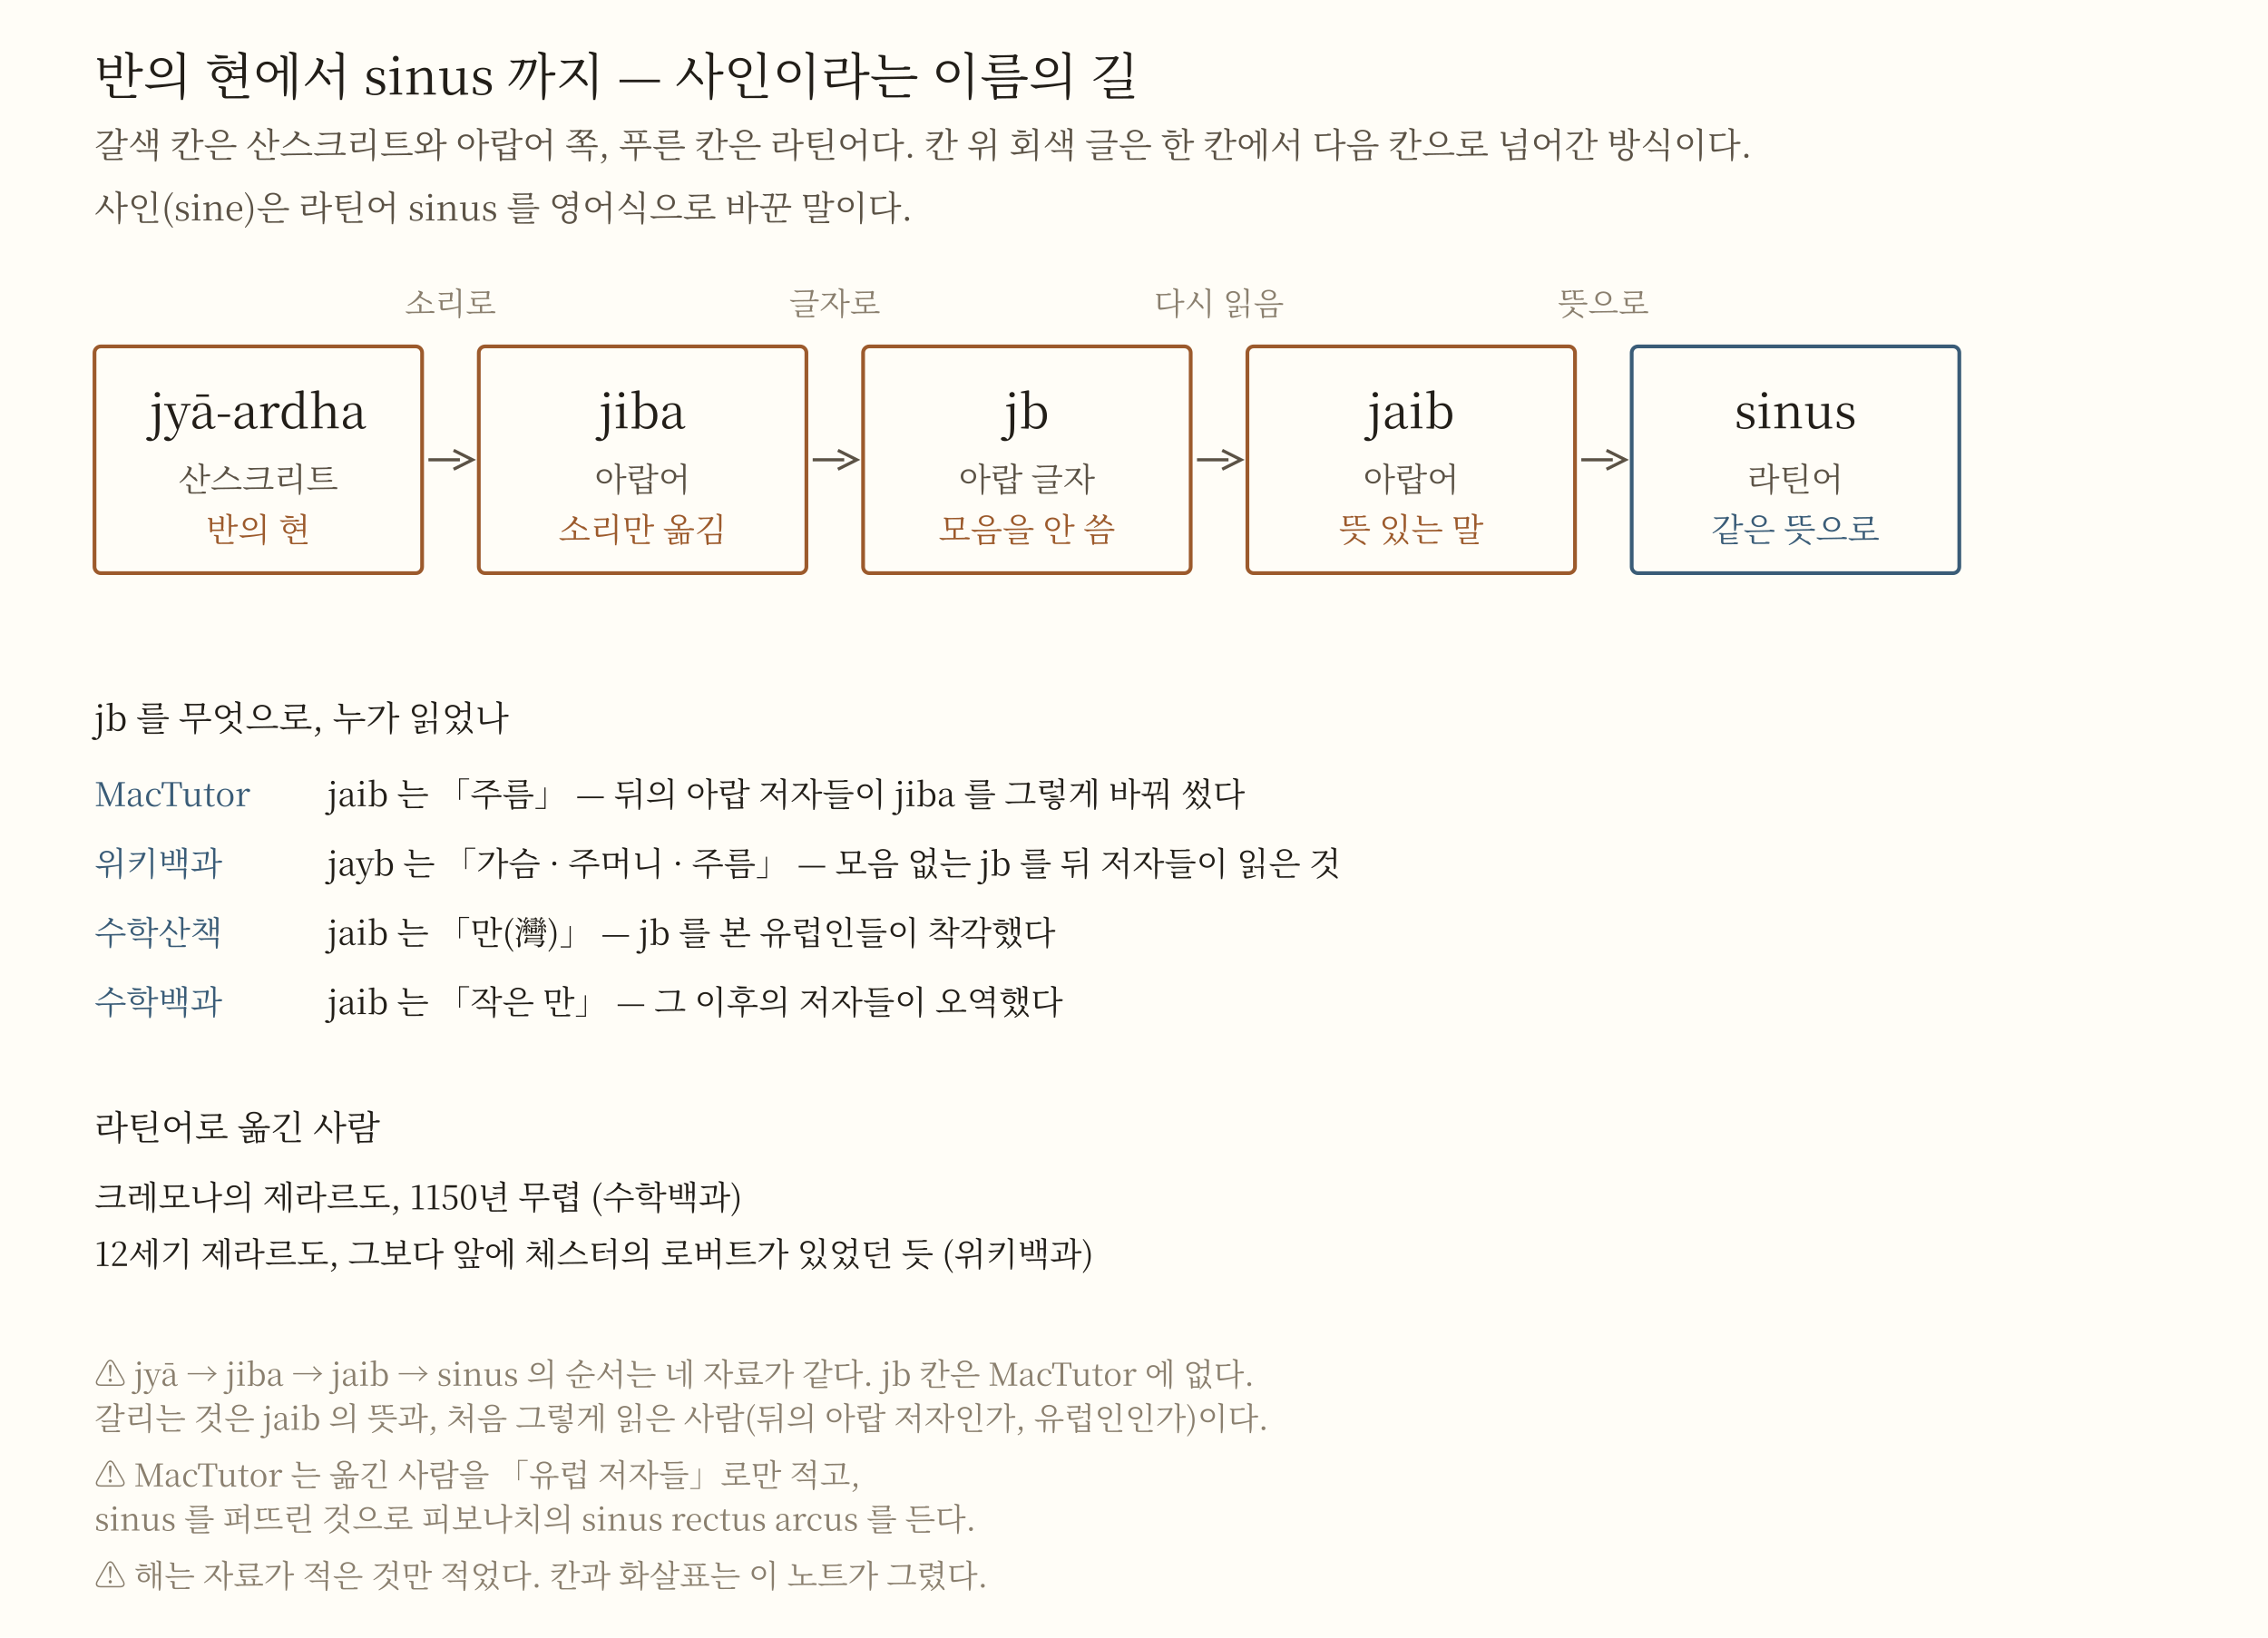
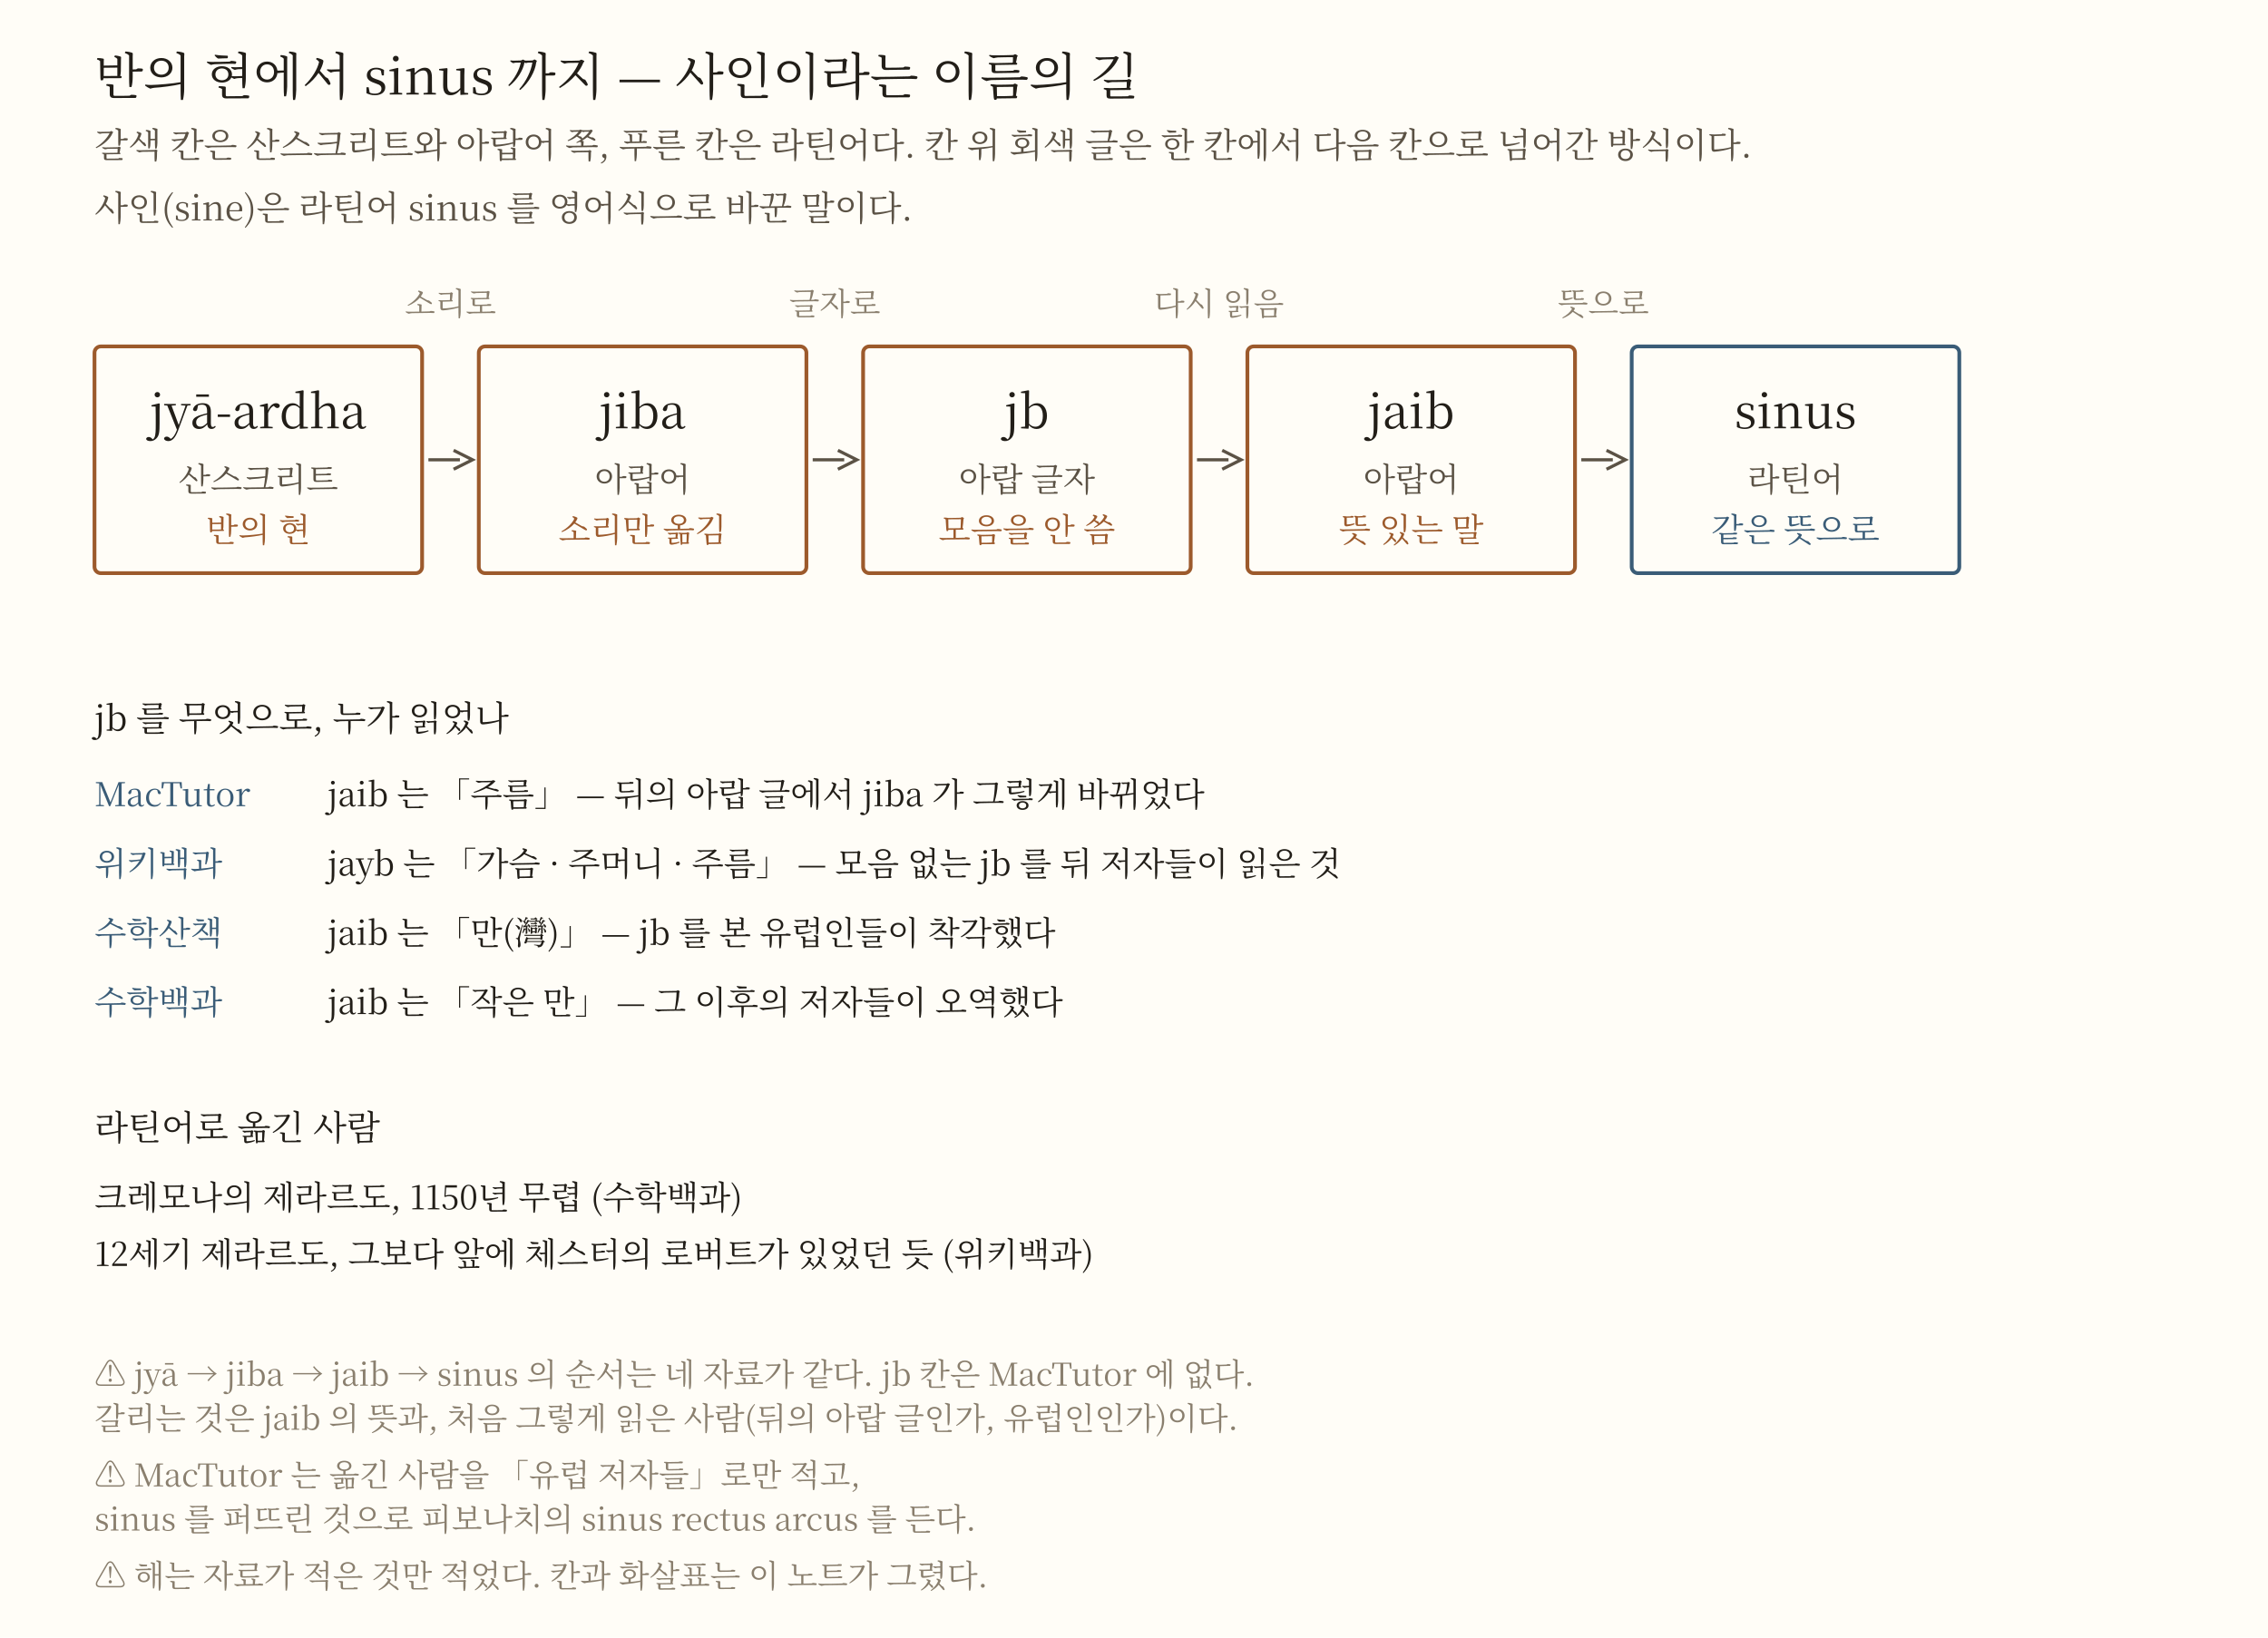
- <svg xmlns="http://www.w3.org/2000/svg" viewBox="0 0 720 520" role="img" aria-label="그림 위쪽에 「반의 현에서 sinus 까지 사인이라는 이름의 길」이라는 표제가 있고 그 아래에 갈색 칸은 산스크리트와 아랍어 쪽, 푸른 칸은 라틴어이며 칸 위 회색 글은 한 칸에서 다음 칸으로 넘어간 방식이라고, 그리고 사인(sine)은 라틴어 sinus 를 영어식으로 바꾼 말이라고 적혀 있다. 가운데에 칸 다섯이 왼쪽에서 오른쪽으로 화살표로 이어진다. jyā-ardha (산스크리트, 반의 현), jiba (아랍어, 소리만 옮김), jb (아랍 글자, 모음을 안 씀), jaib (아랍어, 뜻 있는 말), sinus (라틴어, 같은 뜻으로)이고, 칸 사이 위쪽에 소리로, 글자로, 다시 읽음, 뜻으로라고 적혀 있다. 그 아래 「jb 를 무엇으로, 누가 읽었나」에 네 줄이 있다. MacTutor 는 jaib 는 「주름」이고 뒤의 아랍 저자들이 jiba 를 그렇게 바꿔 썼다, 위키백과는 jayb 는 「가슴 · 주머니 · 주름」이고 모음 없는 jb 를 뒤 저자들이 읽은 것, 수학산책은 jaib 는 「만(灣)」이고 jb 를 본 유럽인들이 착각했다, 수학백과는 jaib 는 「작은 만」이고 그 이후의 저자들이 오역했다고 적혀 있다. 그 아래 「라틴어로 옮긴 사람」에 크레모나의 제라르도, 1150년 무렵 (수학백과)과 12세기 제라르도, 그보다 앞에 체스터의 로버트가 있었던 듯 (위키백과)이 적혀 있다. 맨 아래에 단서가 셋 있다. 첫째, jyā → jiba → jaib → sinus 의 순서는 네 자료가 같고 jb 칸은 MacTutor 에 없으며, 갈리는 것은 jaib 의 뜻과 처음 그렇게 읽은 사람(뒤의 아랍 저자인가, 유럽인인가)이다. 둘째, MacTutor 는 옮긴 사람을 「유럽 저자들」로만 적고 sinus 를 퍼뜨린 것으로 피보나치의 sinus rectus arcus 를 든다. 셋째, 해는 자료가 적은 것만 적었고 칸과 화살표는 이 노트가 그렸다">
+ <svg xmlns="http://www.w3.org/2000/svg" viewBox="0 0 720 520" role="img" aria-label="그림 위쪽에 「반의 현에서 sinus 까지 사인이라는 이름의 길」이라는 표제가 있고 그 아래에 갈색 칸은 산스크리트와 아랍어 쪽, 푸른 칸은 라틴어이며 칸 위 회색 글은 한 칸에서 다음 칸으로 넘어간 방식이라고, 그리고 사인(sine)은 라틴어 sinus 를 영어식으로 바꾼 말이라고 적혀 있다. 가운데에 칸 다섯이 왼쪽에서 오른쪽으로 화살표로 이어진다. jyā-ardha (산스크리트, 반의 현), jiba (아랍어, 소리만 옮김), jb (아랍 글자, 모음을 안 씀), jaib (아랍어, 뜻 있는 말), sinus (라틴어, 같은 뜻으로)이고, 칸 사이 위쪽에 소리로, 글자로, 다시 읽음, 뜻으로라고 적혀 있다. 그 아래 「jb 를 무엇으로, 누가 읽었나」에 네 줄이 있다. MacTutor 는 jaib 는 「주름」이고 뒤의 아랍 글에서 jiba 가 그렇게 바뀌었다, 위키백과는 jayb 는 「가슴 · 주머니 · 주름」이고 모음 없는 jb 를 뒤 저자들이 읽은 것, 수학산책은 jaib 는 「만(灣)」이고 jb 를 본 유럽인들이 착각했다, 수학백과는 jaib 는 「작은 만」이고 그 이후의 저자들이 오역했다고 적혀 있다. 그 아래 「라틴어로 옮긴 사람」에 크레모나의 제라르도, 1150년 무렵 (수학백과)과 12세기 제라르도, 그보다 앞에 체스터의 로버트가 있었던 듯 (위키백과)이 적혀 있다. 맨 아래에 단서가 셋 있다. 첫째, jyā → jiba → jaib → sinus 의 순서는 네 자료가 같고 jb 칸은 MacTutor 에 없으며, 갈리는 것은 jaib 의 뜻과 처음 그렇게 읽은 사람(뒤의 아랍 글인가, 유럽인인가)이다. 둘째, MacTutor 는 옮긴 사람을 「유럽 저자들」로만 적고 sinus 를 퍼뜨린 것으로 피보나치의 sinus rectus arcus 를 든다. 셋째, 해는 자료가 적은 것만 적었고 칸과 화살표는 이 노트가 그렸다">
  <style>
    text{font-family:EB Garamond, Georgia, 'Noto Serif KR', 'Noto Serif CJK KR', NanumMyeongjo, Batang, AppleMyungjo, serif;fill:#221E18;}
    .dim{fill:#5B5245;} .sien{fill:#9C5A2C;} .ax{fill:#8A7F6E;} .blue{fill:#3A5C77;}
    .box{fill:#FFFDF7;stroke:#9C5A2C;stroke-width:1.2;} .boxb{fill:#FFFDF7;stroke:#3A5C77;stroke-width:1.2;}
    .arr{stroke:#5B5245;stroke-width:1;fill:none;} .row{stroke:#C9BBA6;stroke-width:1;}
  </style>
  <rect width="720" height="520" fill="#FFFDF7" />
  <text x="30" y="30" font-size="16">반의 현에서 sinus 까지 — 사인이라는 이름의 길</text>
  <text x="30" y="50" font-size="11" class="dim">갈색 칸은 산스크리트와 아랍어 쪽, 푸른 칸은 라틴어다. 칸 위 회색 글은 한 칸에서 다음 칸으로 넘어간 방식이다.</text>
  <text x="30" y="70" font-size="11" class="dim">사인(sine)은 라틴어 sinus 를 영어식으로 바꾼 말이다.</text>
  <rect x="30" y="110" width="104" height="72" rx="2" class="box" />
  <text x="82" y="136" font-size="15" text-anchor="middle">jyā-ardha</text>
  <text x="82" y="156" font-size="10.5" class="dim" text-anchor="middle">산스크리트</text>
  <text x="82" y="172" font-size="10.5" class="sien" text-anchor="middle">반의 현</text>
  <line x1="136" y1="146" x2="146" y2="146" class="arr" />
  <path d="M144,143 L150,146 L144,149" class="arr" />
  <rect x="152" y="110" width="104" height="72" rx="2" class="box" />
  <text x="204" y="136" font-size="15" text-anchor="middle">jiba</text>
  <text x="204" y="156" font-size="10.5" class="dim" text-anchor="middle">아랍어</text>
  <text x="204" y="172" font-size="10.5" class="sien" text-anchor="middle">소리만 옮김</text>
  <line x1="258" y1="146" x2="268" y2="146" class="arr" />
  <path d="M266,143 L272,146 L266,149" class="arr" />
  <rect x="274" y="110" width="104" height="72" rx="2" class="box" />
  <text x="326" y="136" font-size="15" text-anchor="middle">jb</text>
  <text x="326" y="156" font-size="10.5" class="dim" text-anchor="middle">아랍 글자</text>
  <text x="326" y="172" font-size="10.5" class="sien" text-anchor="middle">모음을 안 씀</text>
  <line x1="380" y1="146" x2="390" y2="146" class="arr" />
  <path d="M388,143 L394,146 L388,149" class="arr" />
  <rect x="396" y="110" width="104" height="72" rx="2" class="box" />
  <text x="448" y="136" font-size="15" text-anchor="middle">jaib</text>
  <text x="448" y="156" font-size="10.5" class="dim" text-anchor="middle">아랍어</text>
  <text x="448" y="172" font-size="10.5" class="sien" text-anchor="middle">뜻 있는 말</text>
  <line x1="502" y1="146" x2="512" y2="146" class="arr" />
  <path d="M510,143 L516,146 L510,149" class="arr" />
  <rect x="518" y="110" width="104" height="72" rx="2" class="boxb" />
  <text x="570" y="136" font-size="15" text-anchor="middle">sinus</text>
  <text x="570" y="156" font-size="10.5" class="dim" text-anchor="middle">라틴어</text>
  <text x="570" y="172" font-size="10.5" class="blue" text-anchor="middle">같은 뜻으로</text>
  <text x="143" y="100" font-size="10" class="ax" text-anchor="middle">소리로</text>
  <text x="265" y="100" font-size="10" class="ax" text-anchor="middle">글자로</text>
  <text x="387" y="100" font-size="10" class="ax" text-anchor="middle">다시 읽음</text>
  <text x="509" y="100" font-size="10" class="ax" text-anchor="middle">뜻으로</text>
  <text x="30" y="232" font-size="11">jb 를 무엇으로, 누가 읽었나</text>
  <text x="30" y="256" font-size="10.5" class="blue">MacTutor</text>
-   <text x="104" y="256" font-size="10.5">jaib 는 「주름」 — 뒤의 아랍 저자들이 jiba 를 그렇게 바꿔 썼다</text>
+   <text x="104" y="256" font-size="10.5">jaib 는 「주름」 — 뒤의 아랍 글에서 jiba 가 그렇게 바뀌었다</text>
  <text x="30" y="278" font-size="10.5" class="blue">위키백과</text>
  <text x="104" y="278" font-size="10.5">jayb 는 「가슴 · 주머니 · 주름」 — 모음 없는 jb 를 뒤 저자들이 읽은 것</text>
  <text x="30" y="300" font-size="10.5" class="blue">수학산책</text>
  <text x="104" y="300" font-size="10.5">jaib 는 「만(灣)」 — jb 를 본 유럽인들이 착각했다</text>
  <text x="30" y="322" font-size="10.5" class="blue">수학백과</text>
  <text x="104" y="322" font-size="10.5">jaib 는 「작은 만」 — 그 이후의 저자들이 오역했다</text>
  <text x="30" y="362" font-size="11">라틴어로 옮긴 사람</text>
  <text x="30" y="384" font-size="10.5">크레모나의 제라르도, 1150년 무렵 (수학백과)</text>
  <text x="30" y="402" font-size="10.5">12세기 제라르도, 그보다 앞에 체스터의 로버트가 있었던 듯 (위키백과)</text>
  <text x="30" y="440" font-size="10" class="ax">⚠ jyā → jiba → jaib → sinus 의 순서는 네 자료가 같다. jb 칸은 MacTutor 에 없다.</text>
-   <text x="30" y="454" font-size="10" class="ax">   갈리는 것은 jaib 의 뜻과, 처음 그렇게 읽은 사람(뒤의 아랍 저자인가, 유럽인인가)이다.</text>
+   <text x="30" y="454" font-size="10" class="ax">   갈리는 것은 jaib 의 뜻과, 처음 그렇게 읽은 사람(뒤의 아랍 글인가, 유럽인인가)이다.</text>
  <text x="30" y="472" font-size="10" class="ax">⚠ MacTutor 는 옮긴 사람을 「유럽 저자들」로만 적고,</text>
  <text x="30" y="486" font-size="10" class="ax">   sinus 를 퍼뜨린 것으로 피보나치의 sinus rectus arcus 를 든다.</text>
  <text x="30" y="504" font-size="10" class="ax">⚠ 해는 자료가 적은 것만 적었다. 칸과 화살표는 이 노트가 그렸다.</text>
</svg>
